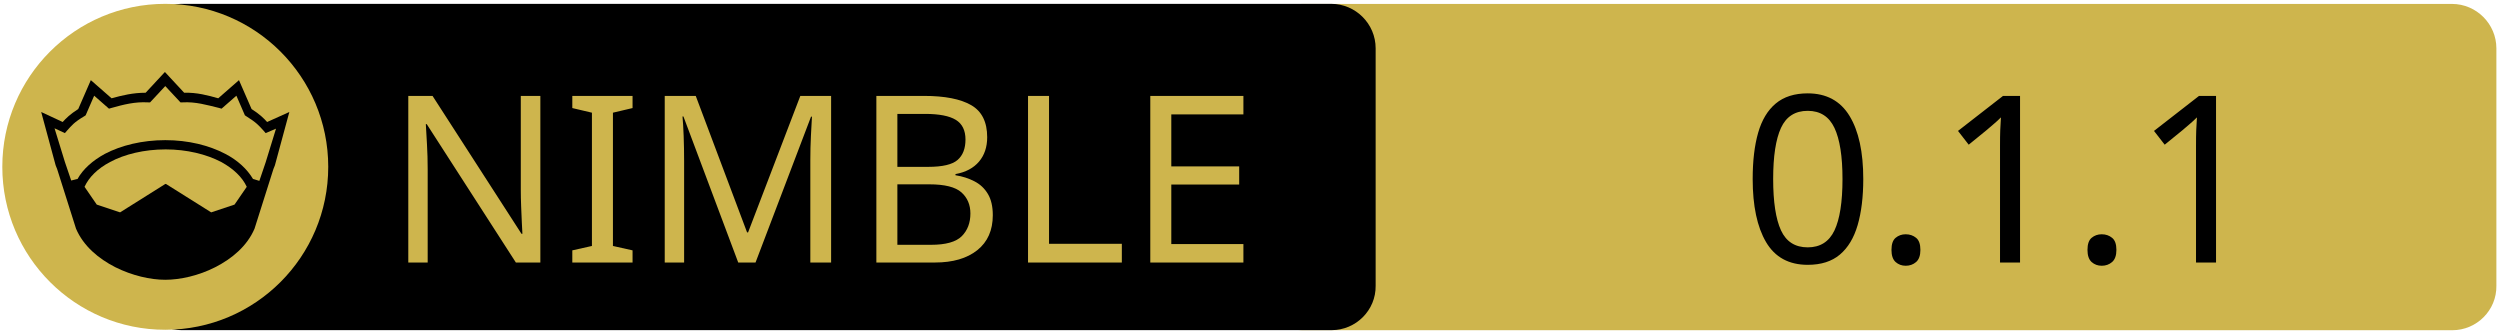
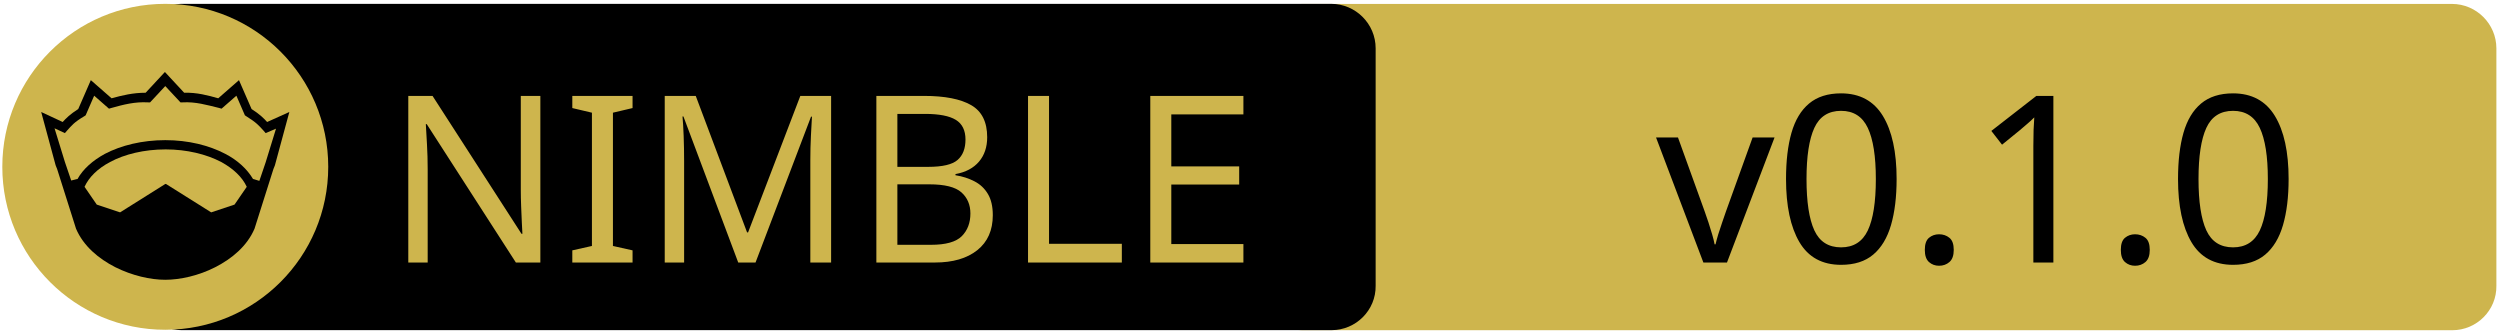
<svg xmlns="http://www.w3.org/2000/svg" width="675" height="90" xml:space="preserve" version="1.1">
  <g>
    <path fill="#CEB54D" id="svg_15" d="m662.123,89.159l-310.5,0c-6.6,0 -12,-5.4 -12,-12l0,-64.1c0,-6.6 5.4,-12 12,-12l310.4,0c6.6,0 12,5.4 12,12l0,64.1c0.1,6.6 -5.3,12 -11.9,12z" />
    <path id="svg_1" d="m359.524,89.139l-310.5,0c-6.6,0 -12,-5.4 -12,-12l0,-64.1c0,-6.6 5.4,-12 12,-12l310.4,0c6.6,0 12,5.4 12,12l0,64.1c0.1,6.6 -5.3,12 -11.9,12z" />
    <rect id="svg_2" fill="none" height="45.9" width="315.3" class="st0" y="24.539" x="60.224" />
    <circle id="svg_4" fill="#CEB54D" r="44" cy="45.039" cx="44.624" class="st1" />
    <g id="XMLID_4_">
      <path id="svg_5" d="m78.124,30.239l-3.9,14.4l-0.4,1l-5.1,16.1c0,0 0,0 0,0c-2,4.7 -6.1,8.1 -10.6,10.4c-4.5,2.3 -9.5,3.4 -13.5,3.4c-4,0 -8.9,-1.1 -13.5,-3.4c-4.5,-2.3 -8.6,-5.7 -10.6,-10.4c0,0 0,0 0,0l-5.1,-16.1l-0.4,-1l-3.9,-14.4l5.8,2.7c0.9,-1 2,-2.1 4.2,-3.5l3.4,-7.8l5.6,4.9c2.9,-0.8 5.8,-1.5 9.2,-1.5l5.2,-5.6l5.2,5.6c3.4,-0.1 6.4,0.7 9.2,1.5l5.6,-4.9l3.4,7.8c2.2,1.4 3.3,2.5 4.2,3.5l6,-2.7z" />
      <g id="XMLID_6_">
        <g id="svg_6">
          <path id="svg_7" fill="#CEB54D" d="m66.624,50.439l-3.3,4.8l-6.3,2.1l-12.1,-7.6c-0.1,-0.1 -0.3,-0.1 -0.4,0l-12.1,7.6l-6.3,-2.1l-3.3,-4.8c1.2,-2.6 3.5,-4.9 6.9,-6.7c3.9,-2.1 9.2,-3.4 15,-3.4c5.7,0 11,1.3 15,3.4c3.3,1.8 5.7,4.1 6.9,6.7z" class="st1" />
        </g>
        <g id="svg_8" />
      </g>
      <g id="XMLID_5_">
        <g id="svg_9">
          <path id="svg_10" fill="#CEB54D" d="m74.524,34.739l-2.8,9.1l-1.7,5l-1.6,-0.5c0,0 -0.1,0 -0.1,0c-1.6,-2.7 -4.2,-5.1 -7.5,-6.8c-4.4,-2.3 -10,-3.7 -16.2,-3.7c-6.2,0 -11.9,1.4 -16.3,3.7c-3.3,1.8 -5.9,4.1 -7.4,6.8c0,0 -0.1,0 -0.1,0l-1.6,0.4l-1.7,-5l-2.8,-9.1l2.8,1.3l0.6,-0.7c1.2,-1.3 1.8,-2.2 4.7,-3.9l0.3,-0.2l2.3,-5.3l4,3.5l0.7,-0.2c3.2,-0.9 6.3,-1.7 9.8,-1.5l0.6,0l4.1,-4.4l4.1,4.4l0.6,0c3.5,-0.2 6.5,0.7 9.8,1.5l0.7,0.2l4,-3.5l2.3,5.3l0.3,0.2c2.9,1.8 3.5,2.6 4.7,3.9l0.6,0.7l2.8,-1.2z" class="st1" />
        </g>
        <g id="svg_11" />
      </g>
    </g>
    <text x="-442" y="-350" id="svg_16" font-size="63px" font-family="'PT Sans Caption'" fill="#CEB54D" class="st1 st2 st3" transform="matrix(1 0 0 1 546.13 420.879)">NIMBLE</text>
-     <text x="-76.0" y="-350" id="svg_17" font-size="63px" font-family="'PT Sans Caption'" fill="#000000" class="st1 st2 st3" transform="matrix(1 0 0 1 546.13 420.879)">0.1.1</text>
+     <text x="-99.0" y="-350" id="svg_17" font-size="63px" font-family="'PT Sans Caption'" fill="#000000" class="st1 st2 st3" transform="matrix(1 0 0 1 546.13 420.879)">v0.1.0</text>
  </g>
</svg>
